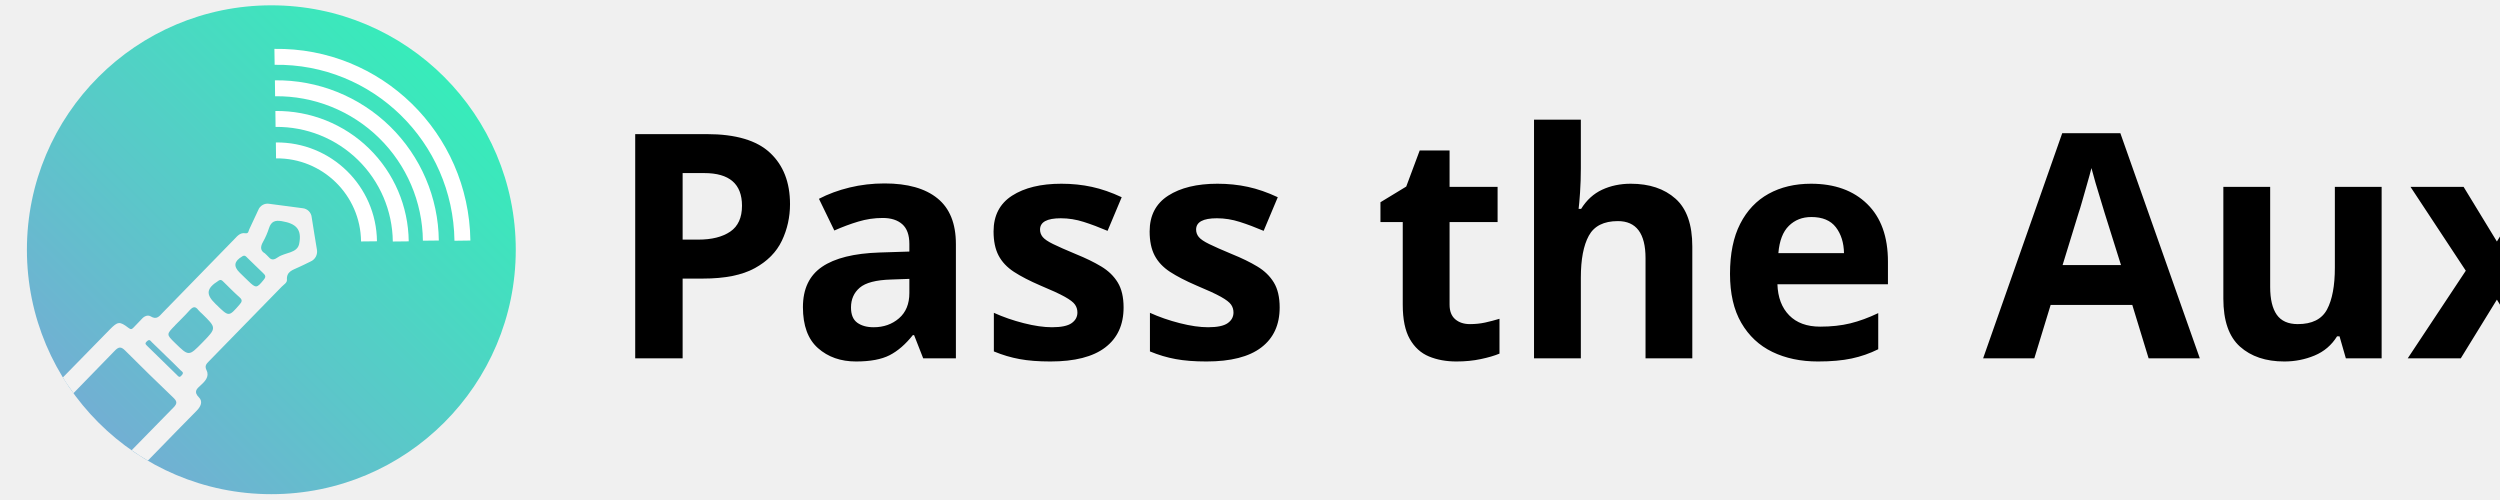
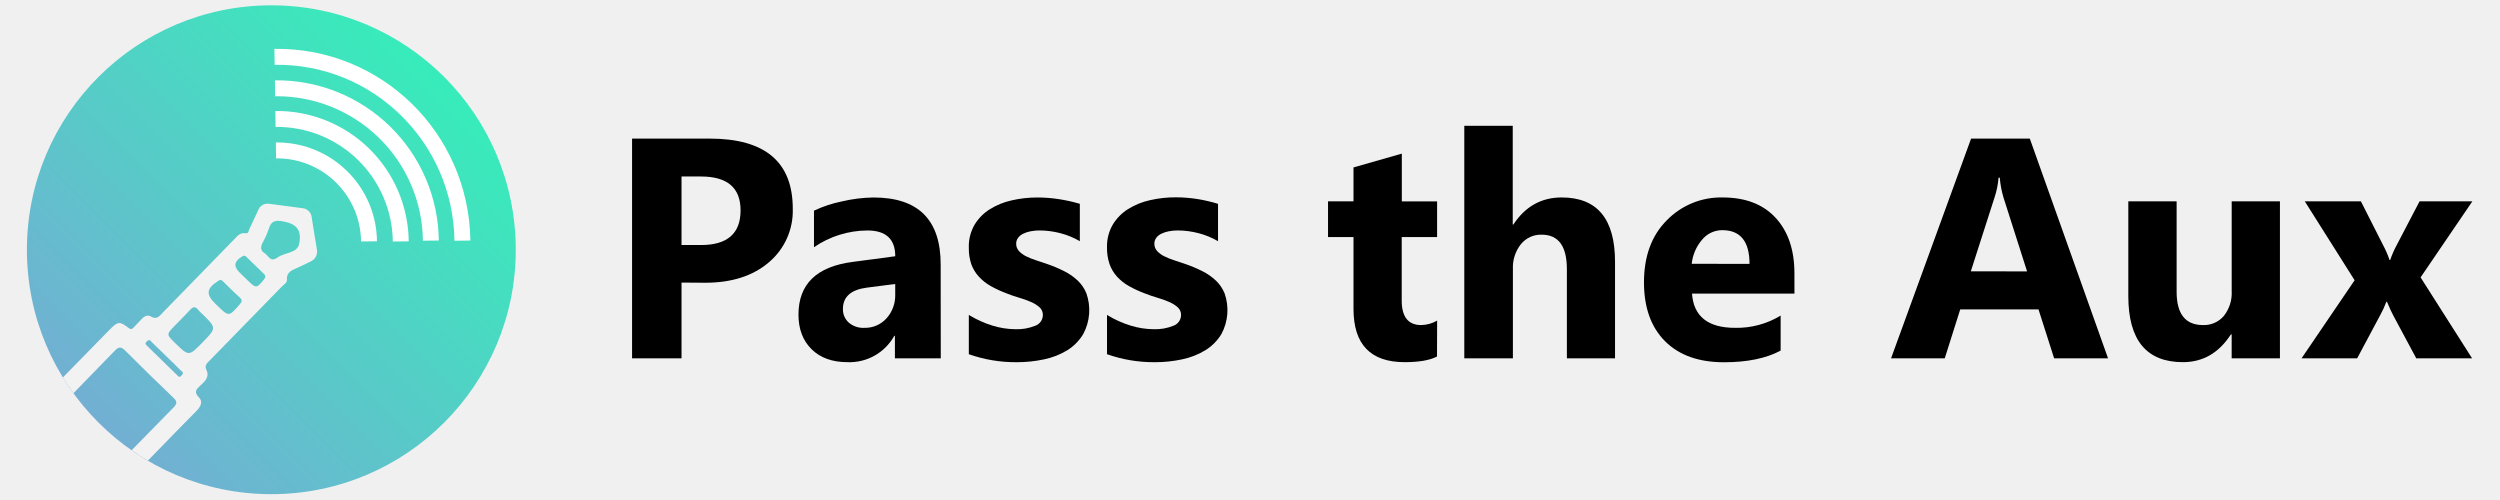
<svg xmlns="http://www.w3.org/2000/svg" viewBox="0 0 785 157">
  <defs>
-     <style>.a{font-size:98.61px;font-family:NirmalaUI-Bold, Nirmala UI;font-weight:700;letter-spacing:-0.03em;}.b{letter-spacing:0em;}.c{fill:url(#a);}.d,.e{fill:none;}.d{stroke:#fff;stroke-miterlimit:10;stroke-width:5px;}.f{fill:#f2f2f2;}</style>
+     <style>.a{fill:url(#a);}.b,.c{fill:none;}.b{stroke:#fff;stroke-miterlimit:10;stroke-width:5px;}.d{fill:#f2f2f2;}</style>
    <linearGradient id="a" x1="30.93" y1="132.69" x2="139.47" y2="24.15" gradientUnits="userSpaceOnUse">
      <stop offset="0" stop-color="#72afd3" />
      <stop offset="1" stop-color="#37ecba" />
    </linearGradient>
  </defs>
-   <text class="a" transform="translate(190.58 112.52)">P<tspan class="b" x="57.4" y="0">ass the Aux</tspan>
-   </text>
-   <circle class="c" cx="85.2" cy="78.42" r="76.75" />
-   <path class="d" d="M86.65,47.23a28.88,28.88,0,0,1,29.22,28.56" />
-   <path class="d" d="M86.5,37.35a38.88,38.88,0,0,1,39.34,38.46" />
-   <path class="d" d="M86.35,27.72a48.36,48.36,0,0,1,48.94,47.83" />
-   <path class="d" d="M86.2,17.85c32.14-.49,58.55,25.32,59,57.71" />
-   <path class="e" d="M83.18,79.59c.53.52.92.84,1.24,1.22,1,1.18,2,.6,2.9,0,2.18-1.52,6-1.24,6.63-4.16.94-4.6-1-6.41-5.47-7.16-2.13-.36-3.34.13-4,2.21A22.83,22.83,0,0,1,82.56,76C81.65,77.61,81.81,78.79,83.18,79.59Z" />
-   <path class="e" d="M68,95.77c3.86,3.77,3.83,3.74,7.19-.11.78-.9,1-1.44,0-2.31-1.71-1.54-3.31-3.2-5-4.81-.47-.45-.8-.9-1.66-.36-3.73,2.36-4,4.21-1,7.19Z" />
-   <path class="e" d="M76.69,87l1.23,1.2c2.48,2.42,2.72,2.35,4.91-.35.76-.94.51-1.41-.21-2.09C81,84.19,79.35,82.57,77.7,81c-.44-.42-.76-1-1.64-.47-2.54,1.5-2.84,3.09-.8,5.09Z" />
-   <path class="e" d="M55,107.67c4.32,4.22,4.32,4.22,8.59-.15,4.46-4.57,4.46-4.57-.07-9a11.52,11.52,0,0,1-1.23-1.22c-1-1.29-1.74-1-2.7.08C58.1,99,56.5,100.57,55,102.15,52.2,105,52.2,105,55,107.67Z" />
-   <path class="e" d="M46.36,108.68q4.59,4.52,9.22,9c.38.37.78,1,1.38.27h0a1.94,1.94,0,0,0,.22-.22c.72-.86-.06-1.13-.41-1.48-1.45-1.47-2.94-2.9-4.42-4.34s-3.06-3-4.62-4.49c-.36-.34-.65-1.11-1.5-.33a1.94,1.94,0,0,0-.18.19l0,0C45.28,108,46,108.32,46.36,108.68Z" />
-   <path class="f" d="M36,110.17c1.27-1.32,2-1.41,3.34-.06,5,5,10,9.9,15.1,14.77,1.13,1.08,1.3,1.77.11,3q-6.62,6.74-13.22,13.5,2.47,1.73,5.09,3.26l3-3.07c4.1-4.21,8.2-8.44,12.34-12.61,1.26-1.27,2-2.87.74-4.15-1.8-1.8-.76-2.69.52-3.84s2.82-2.7,1.85-4.68c-.69-1.41-.09-2,.73-2.85Q77,101.71,88.48,90c.63-.64,1.68-1.21,1.62-2.12-.19-2.7,1.9-3.1,3.61-3.94,1.26-.61,2.55-1.16,3.78-1.81a3.39,3.39,0,0,0,2-3.87c-.57-3.34-1.08-6.69-1.61-10a3.18,3.18,0,0,0-2.92-2.89c-3.44-.48-6.89-.89-10.32-1.36a3.14,3.14,0,0,0-3.57,2C80.11,68,79.22,70,78.27,72c-.25.52-.21,1.41-1.22,1.24-1.66-.27-2.55.91-3.52,1.91Q62.25,86.71,51,98.27c-1,1.08-1.86,2.19-3.65,1.09-.94-.58-2.05-.11-2.86.82s-1.75,1.76-2.58,2.69c-.56.62-.92.58-1.6.06-2.74-2.1-3.34-2-5.8.5L19.75,118.51c1,1.7,2.15,3.34,3.32,4.95Q29.55,116.84,36,110.17ZM82.56,76a22.83,22.83,0,0,0,1.9-4.35c.68-2.09,1.88-2.57,4-2.21,4.52.75,6.41,2.56,5.47,7.16-.6,2.92-4.45,2.65-6.63,4.16-.9.62-1.91,1.2-2.9,0-.32-.38-.71-.7-1.24-1.22C81.81,78.79,81.65,77.61,82.56,76Zm-6.51,4.5c.89-.52,1.2.06,1.64.47,1.65,1.58,3.26,3.21,4.92,4.77.72.68,1,1.15.21,2.09-2.19,2.7-2.43,2.77-4.91.35L76.69,87l-1.43-1.4C73.22,83.61,73.52,82,76.06,80.51Zm-7.5,7.67c.86-.55,1.19-.1,1.66.36,1.66,1.61,3.25,3.27,5,4.81,1,.87.78,1.42,0,2.31-3.36,3.85-3.32,3.88-7.19.11l-.41-.4C64.54,92.39,64.83,90.54,68.56,88.18Zm-13.6,14c1.54-1.58,3.15-3.11,4.61-4.76,1-1.09,1.73-1.37,2.7-.08a11.52,11.52,0,0,0,1.23,1.22c4.53,4.43,4.53,4.43.07,9-4.27,4.37-4.27,4.37-8.59.15C52.2,105,52.2,105,55,102.15ZM46,107.31l0,0a1.94,1.94,0,0,1,.18-.19c.85-.78,1.13,0,1.5.33,1.56,1.47,3.08,3,4.62,4.49s3,2.87,4.42,4.34c.35.36,1.14.62.41,1.48a1.94,1.94,0,0,1-.22.22h0c-.6.75-1,.1-1.38-.27q-4.62-4.49-9.22-9C46,108.32,45.28,108,46,107.31Z" />
+   <path d="M214,88.73v23.79H198.47v-69h24.36q26.1,0,26.1,22a21.12,21.12,0,0,1-7.49,16.83q-7.49,6.43-20,6.43Zm0-33.32V76.94h6.12q12.42,0,12.42-10.88,0-10.64-12.42-10.64Z" />
+   <path d="M295.4,112.52H281v-7.08h-.19a16.07,16.07,0,0,1-14.69,8.28q-7.18,0-11.29-4.07T250.72,98.8q0-14.35,17-16.56l13.39-1.78q0-8.09-8.76-8.09a29.92,29.92,0,0,0-16.76,5.25V66.15a37.75,37.75,0,0,1,8.69-2.89,45.7,45.7,0,0,1,10-1.25q21.09,0,21.09,21Zm-14.3-20V89.17l-9,1.16q-7.42,1-7.42,6.69a5.53,5.53,0,0,0,1.81,4.26,6.94,6.94,0,0,0,4.89,1.66,9,9,0,0,0,7-3A10.7,10.7,0,0,0,281.1,92.49Z" />
+   <path d="M304.21,111.22V98.89a32.36,32.36,0,0,0,7.49,3.37,24.81,24.81,0,0,0,7.05,1.11,15.12,15.12,0,0,0,6.38-1.11,3.58,3.58,0,0,0,2.33-3.37,3.12,3.12,0,0,0-1.06-2.41,9.86,9.86,0,0,0-2.72-1.69,30.88,30.88,0,0,0-3.64-1.3q-2-.58-3.8-1.3a36.44,36.44,0,0,1-5.18-2.38,14.93,14.93,0,0,1-3.75-3A11.62,11.62,0,0,1,305,83a15.55,15.55,0,0,1-.79-5.25A13.52,13.52,0,0,1,306,70.58a14.75,14.75,0,0,1,4.82-4.89,22,22,0,0,1,6.89-2.79,35.9,35.9,0,0,1,8.07-.89,44.77,44.77,0,0,1,6.64.51A49.58,49.58,0,0,1,339.07,64V75.73a24,24,0,0,0-6.19-2.53,26.13,26.13,0,0,0-6.48-.84,14.37,14.37,0,0,0-2.82.27,9.26,9.26,0,0,0-2.33.77,4.28,4.28,0,0,0-1.59,1.3,3,3,0,0,0-.58,1.81,3.33,3.33,0,0,0,.87,2.31,7.49,7.49,0,0,0,2.26,1.66,22.21,22.21,0,0,0,3.11,1.25q1.71.55,3.39,1.13a44.17,44.17,0,0,1,5.49,2.31,17.59,17.59,0,0,1,4.21,2.94,11.55,11.55,0,0,1,2.7,3.95,15.8,15.8,0,0,1-1,12.88A15.24,15.24,0,0,1,335.1,110a22.93,22.93,0,0,1-7.27,2.84,40.31,40.31,0,0,1-8.55.89A44.07,44.07,0,0,1,304.21,111.22Z" />
+   <path d="M347.6,111.22V98.89a32.36,32.36,0,0,0,7.49,3.37,24.81,24.81,0,0,0,7.05,1.11,15.12,15.12,0,0,0,6.38-1.11,3.58,3.58,0,0,0,2.33-3.37,3.12,3.12,0,0,0-1.06-2.41,9.86,9.86,0,0,0-2.72-1.69,30.88,30.88,0,0,0-3.64-1.3q-2-.58-3.8-1.3a36.44,36.44,0,0,1-5.18-2.38,14.93,14.93,0,0,1-3.75-3,11.62,11.62,0,0,1-2.31-3.9,15.55,15.55,0,0,1-.79-5.25,13.52,13.52,0,0,1,1.81-7.13,14.75,14.75,0,0,1,4.82-4.89,22,22,0,0,1,6.89-2.79,35.9,35.9,0,0,1,8.07-.89,44.77,44.77,0,0,1,6.64.51A49.58,49.58,0,0,1,382.46,64V75.73a24,24,0,0,0-6.19-2.53,26.13,26.13,0,0,0-6.48-.84,14.37,14.37,0,0,0-2.82.27,9.26,9.26,0,0,0-2.33.77,4.28,4.28,0,0,0-1.59,1.3,3,3,0,0,0-.58,1.81,3.33,3.33,0,0,0,.87,2.31,7.49,7.49,0,0,0,2.26,1.66,22.21,22.21,0,0,0,3.11,1.25q1.71.55,3.39,1.13a44.17,44.17,0,0,1,5.49,2.31,17.59,17.59,0,0,1,4.21,2.94,11.55,11.55,0,0,1,2.7,3.95,15.8,15.8,0,0,1-1,12.88,15.24,15.24,0,0,1-5.06,5.06,22.93,22.93,0,0,1-7.27,2.84,40.31,40.31,0,0,1-8.55.89A44.07,44.07,0,0,1,347.6,111.22Z" />
+   <path d="M451.22,111.94q-3.37,1.78-10.16,1.78Q425,113.72,425,97V74.43h-8V63.21h8V52.57l15.17-4.33v15h11.08V74.43H440.14V94.37q0,7.7,6.12,7.7a10.31,10.31,0,0,0,5-1.4Z" />
+   <path d="M507.12,112.52H492v-28q0-10.83-7.9-10.83a8.08,8.08,0,0,0-6.55,3,11.7,11.7,0,0,0-2.5,7.7v28.12H459.79v-73H475v31h.19Q480.78,62,490.36,62q16.76,0,16.76,20.22Z" />
+   <path d="M563.46,92.2H531.29q.77,10.74,13.53,10.74a26.41,26.41,0,0,0,14.3-3.85v11q-6.84,3.66-17.77,3.66-11.94,0-18.54-6.62t-6.6-18.47q0-12.28,7.13-19.45A23.74,23.74,0,0,1,540.87,62q10.79,0,16.68,6.4t5.9,17.38Zm-14.11-9.34q0-10.59-8.57-10.59a8.18,8.18,0,0,0-6.33,3,13.77,13.77,0,0,0-3.25,7.56Z" />
+   <path d="M661.93,112.52H645l-4.91-15.36H615.51l-4.86,15.36H593.79l25.13-69h18.44ZM636.5,85.22,629.09,62a30.23,30.23,0,0,1-1.16-6.21h-.38a26.34,26.34,0,0,1-1.2,6l-7.51,23.4Z" />
+   <path d="M715.9,112.52H700.74V105h-.24q-5.63,8.72-15.07,8.72-17.14,0-17.14-20.75V63.21h15.17V91.62q0,10.45,8.28,10.45a8.19,8.19,0,0,0,6.55-2.87,11.55,11.55,0,0,0,2.46-7.78V63.21H715.9Z" />
+   <path d="M776.33,63.21,760.06,87.1l16.18,25.42H758.71l-7.13-13.29q-.87-1.59-2.07-4.48h-.19a31.24,31.24,0,0,1-2,4.33l-7.17,13.43H722.69L739.35,88,723.7,63.21h17.62l7,13.82a30.27,30.27,0,0,1,2,4.62h.19a32.42,32.42,0,0,1,2.07-4.72l7.17-13.72Z" />
+   <circle class="a" cx="85.2" cy="78.42" r="76.75" />
+   <path class="b" d="M86.65,47.23a28.88,28.88,0,0,1,29.22,28.56" />
+   <path class="b" d="M86.5,37.35a38.88,38.88,0,0,1,39.34,38.46" />
+   <path class="b" d="M86.35,27.72a48.36,48.36,0,0,1,48.94,47.83" />
+   <path class="b" d="M86.2,17.85c32.14-.49,58.55,25.32,59,57.71" />
+   <path class="c" d="M83.18,79.59c.53.52.92.84,1.24,1.22,1,1.18,2,.6,2.9,0,2.18-1.52,6-1.24,6.63-4.16.94-4.6-1-6.41-5.47-7.16-2.13-.36-3.34.13-4,2.21A22.83,22.83,0,0,1,82.56,76C81.65,77.61,81.81,78.79,83.18,79.59Z" />
+   <path class="c" d="M68,95.77c3.86,3.77,3.83,3.74,7.19-.11.78-.9,1-1.44,0-2.31-1.71-1.54-3.31-3.2-5-4.81-.47-.45-.8-.9-1.66-.36-3.73,2.36-4,4.21-1,7.19Z" />
+   <path class="c" d="M76.69,87l1.23,1.2c2.48,2.42,2.72,2.35,4.91-.35.76-.94.51-1.41-.21-2.09C81,84.19,79.35,82.57,77.7,81c-.44-.42-.76-1-1.64-.47-2.54,1.5-2.84,3.09-.8,5.09Z" />
+   <path class="c" d="M55,107.67c4.32,4.22,4.32,4.22,8.59-.15,4.46-4.57,4.46-4.57-.07-9a11.52,11.52,0,0,1-1.23-1.22c-1-1.29-1.74-1-2.7.08C58.1,99,56.5,100.57,55,102.15,52.2,105,52.2,105,55,107.67Z" />
+   <path class="c" d="M46.36,108.68q4.59,4.52,9.22,9c.38.37.78,1,1.38.27h0a1.94,1.94,0,0,0,.22-.22c.72-.86-.06-1.13-.41-1.48-1.45-1.47-2.94-2.9-4.42-4.34s-3.06-3-4.62-4.49c-.36-.34-.65-1.11-1.5-.33a1.94,1.94,0,0,0-.18.19l0,0C45.28,108,46,108.32,46.36,108.68Z" />
+   <path class="d" d="M36,110.17c1.27-1.32,2-1.41,3.34-.06,5,5,10,9.9,15.1,14.77,1.13,1.08,1.3,1.77.11,3q-6.62,6.74-13.22,13.5,2.47,1.73,5.09,3.26l3-3.07c4.1-4.21,8.2-8.44,12.34-12.61,1.26-1.27,2-2.87.74-4.15-1.8-1.8-.76-2.69.52-3.84s2.82-2.7,1.85-4.68c-.69-1.41-.09-2,.73-2.85Q77,101.71,88.48,90c.63-.64,1.68-1.21,1.62-2.12-.19-2.7,1.9-3.1,3.61-3.94,1.26-.61,2.55-1.16,3.78-1.81a3.39,3.39,0,0,0,2-3.87c-.57-3.34-1.08-6.69-1.61-10a3.18,3.18,0,0,0-2.92-2.89c-3.44-.48-6.89-.89-10.32-1.36a3.14,3.14,0,0,0-3.57,2C80.11,68,79.22,70,78.27,72c-.25.52-.21,1.41-1.22,1.24-1.66-.27-2.55.91-3.52,1.91Q62.25,86.71,51,98.27c-1,1.08-1.86,2.19-3.65,1.09-.94-.58-2.05-.11-2.86.82s-1.75,1.76-2.58,2.69c-.56.62-.92.58-1.6.06-2.74-2.1-3.34-2-5.8.5L19.75,118.51c1,1.7,2.15,3.34,3.32,4.95Q29.55,116.84,36,110.17ZM82.56,76a22.83,22.83,0,0,0,1.9-4.35c.68-2.09,1.88-2.57,4-2.21,4.52.75,6.41,2.56,5.47,7.16-.6,2.92-4.45,2.65-6.63,4.16-.9.62-1.91,1.2-2.9,0-.32-.38-.71-.7-1.24-1.22C81.81,78.79,81.65,77.61,82.56,76Zm-6.51,4.5c.89-.52,1.2.06,1.64.47,1.65,1.58,3.26,3.21,4.92,4.77.72.68,1,1.15.21,2.09-2.19,2.7-2.43,2.77-4.91.35L76.69,87l-1.43-1.4C73.22,83.61,73.52,82,76.06,80.51Zm-7.5,7.67c.86-.55,1.19-.1,1.66.36,1.66,1.61,3.25,3.27,5,4.81,1,.87.78,1.42,0,2.31-3.36,3.85-3.32,3.88-7.19.11l-.41-.4C64.54,92.39,64.83,90.54,68.56,88.18Zm-13.6,14c1.54-1.58,3.15-3.11,4.61-4.76,1-1.09,1.73-1.37,2.7-.08a11.52,11.52,0,0,0,1.23,1.22c4.53,4.43,4.53,4.43.07,9-4.27,4.37-4.27,4.37-8.59.15C52.2,105,52.2,105,55,102.15ZM46,107.31l0,0a1.94,1.94,0,0,1,.18-.19c.85-.78,1.13,0,1.5.33,1.56,1.47,3.08,3,4.62,4.49s3,2.87,4.42,4.34c.35.36,1.14.62.41,1.48a1.94,1.94,0,0,1-.22.22h0c-.6.75-1,.1-1.38-.27q-4.62-4.49-9.22-9C46,108.32,45.28,108,46,107.31Z" />
</svg>
